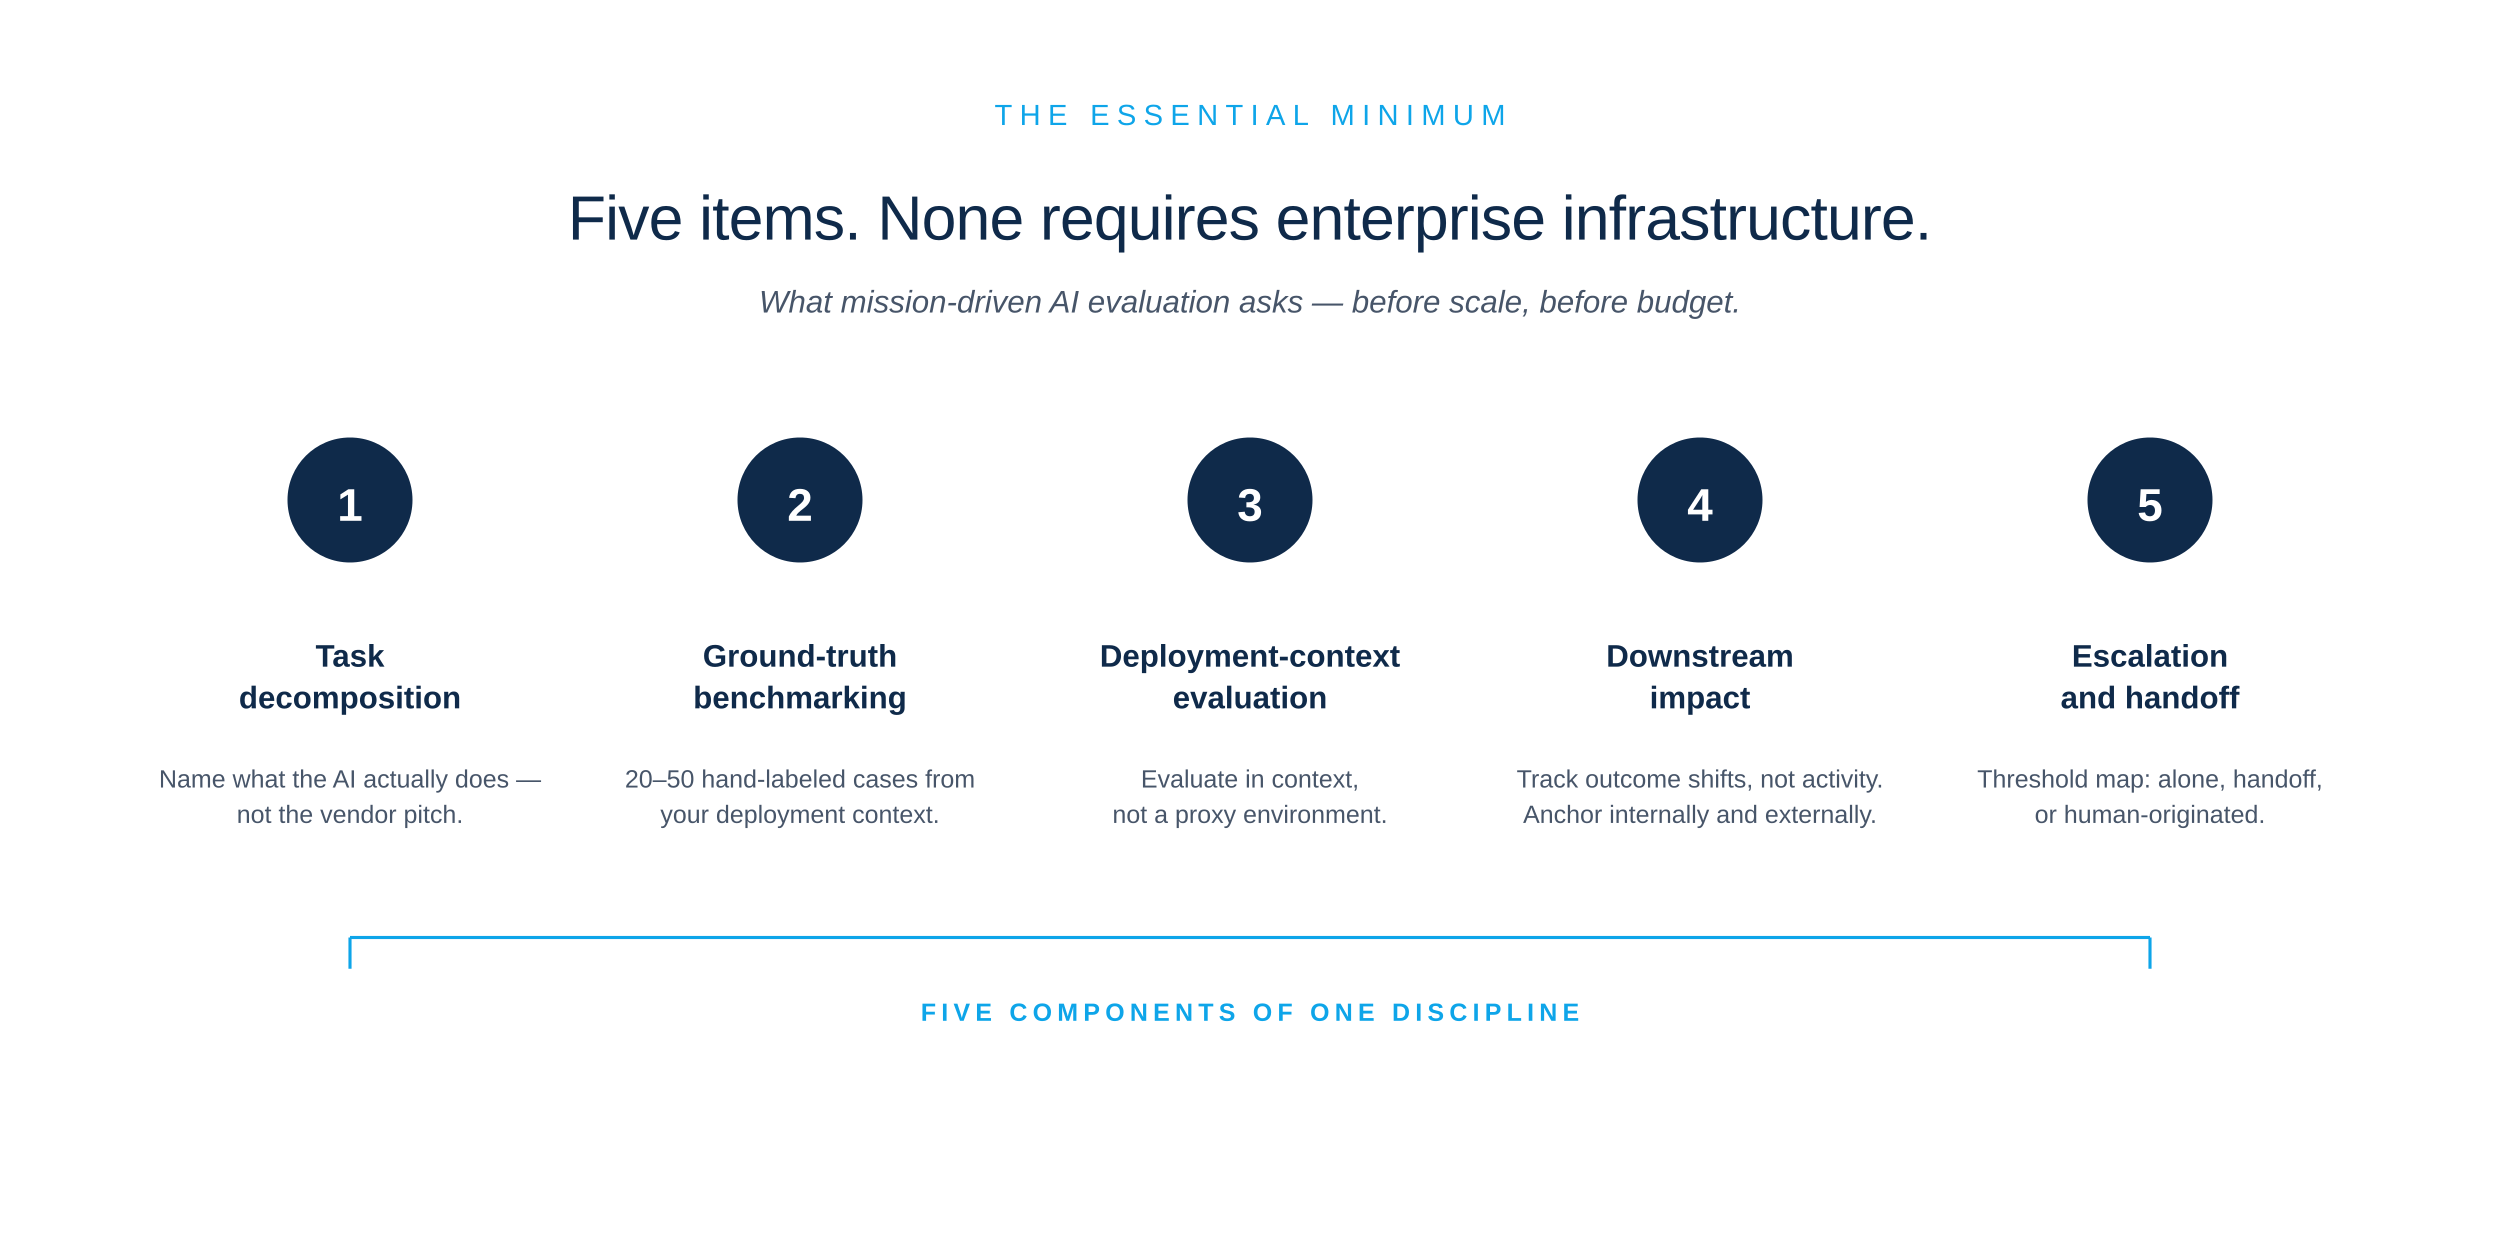
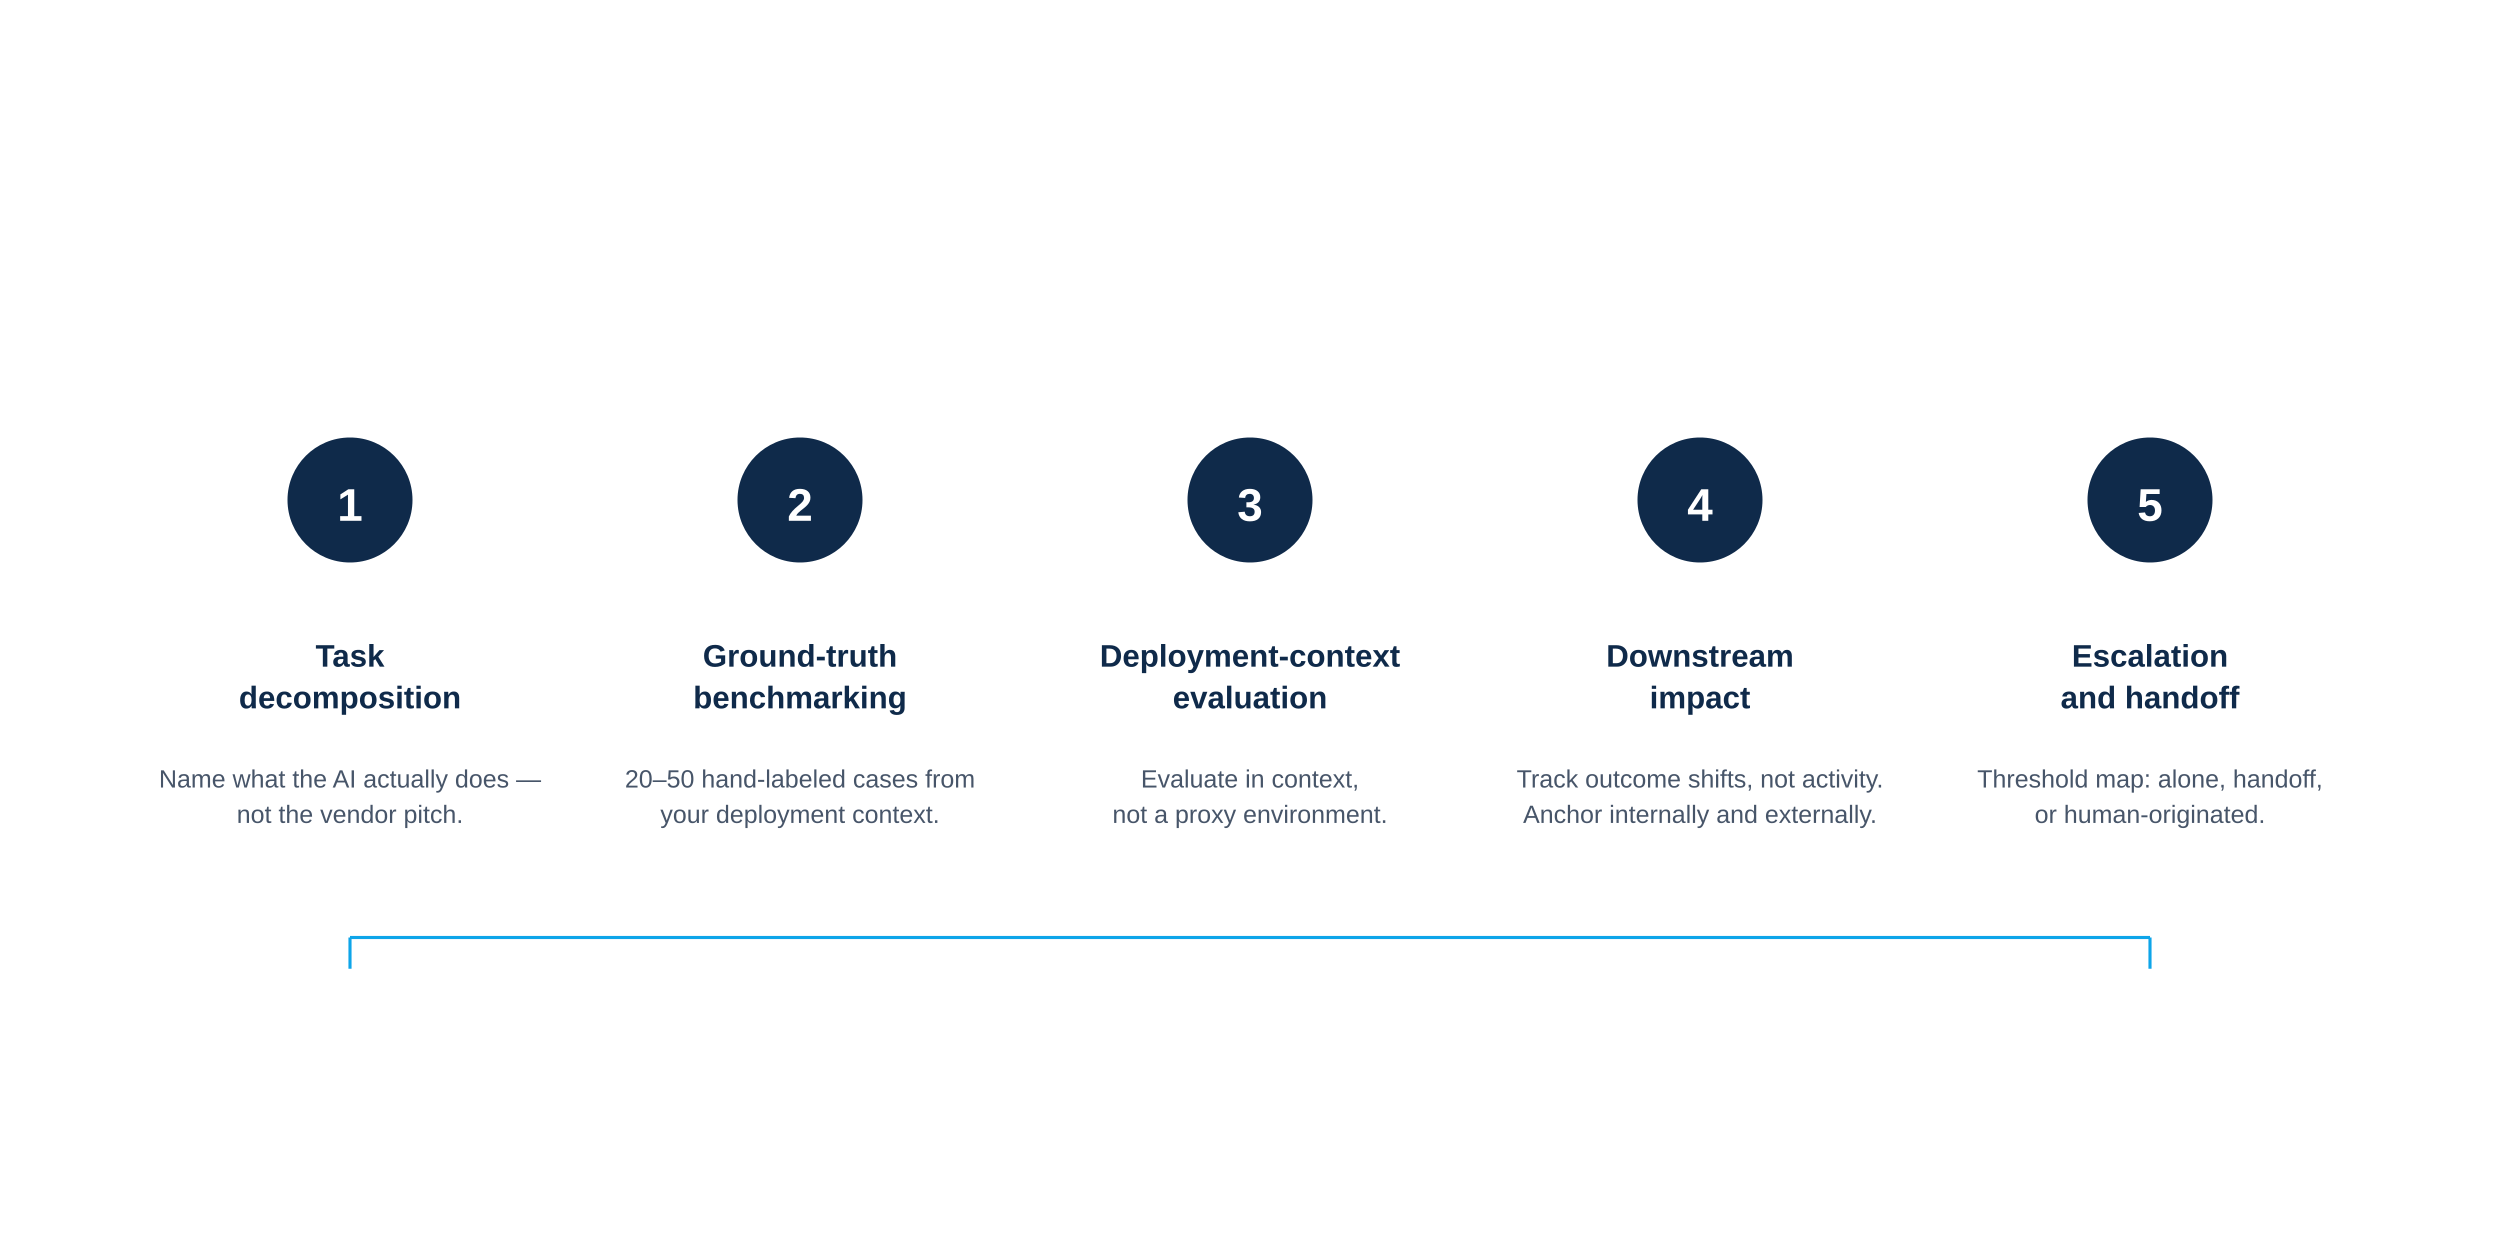
<svg xmlns="http://www.w3.org/2000/svg" viewBox="0 0 1200 600" role="img">
  <rect width="1200" height="600" fill="#FFFFFF" />
-   <text x="600" y="60" font-family="-apple-system, BlinkMacSystemFont, 'Helvetica Neue', Arial, sans-serif" font-size="14" font-weight="500" letter-spacing="3.5" fill="#0EA5E9" text-anchor="middle">THE ESSENTIAL MINIMUM</text>
-   <text x="600" y="115" font-family="-apple-system, BlinkMacSystemFont, 'Helvetica Neue', Arial, sans-serif" font-size="30" font-weight="500" letter-spacing="-0.4" fill="#0F2A4A" text-anchor="middle">Five items. None requires enterprise infrastructure.</text>
-   <text x="600" y="150" font-family="-apple-system, BlinkMacSystemFont, 'Helvetica Neue', Arial, sans-serif" font-size="15" font-style="italic" fill="#475569" text-anchor="middle">What mission-driven AI evaluation asks — before scale, before budget.</text>
  <g transform="translate(168, 0)">
    <circle cx="0" cy="240" r="30" fill="#0F2A4A" />
    <text x="0" y="250" font-family="-apple-system, BlinkMacSystemFont, 'Helvetica Neue', Arial, sans-serif" font-size="22" font-weight="600" fill="#FFFFFF" text-anchor="middle">1</text>
    <text x="0" y="320" font-family="-apple-system, BlinkMacSystemFont, 'Helvetica Neue', Arial, sans-serif" font-size="15" font-weight="600" fill="#0F2A4A" text-anchor="middle">Task</text>
    <text x="0" y="340" font-family="-apple-system, BlinkMacSystemFont, 'Helvetica Neue', Arial, sans-serif" font-size="15" font-weight="600" fill="#0F2A4A" text-anchor="middle">decomposition</text>
    <text x="0" y="378" font-family="-apple-system, BlinkMacSystemFont, 'Helvetica Neue', Arial, sans-serif" font-size="12" fill="#475569" text-anchor="middle">Name what the AI actually does —</text>
    <text x="0" y="395" font-family="-apple-system, BlinkMacSystemFont, 'Helvetica Neue', Arial, sans-serif" font-size="12" fill="#475569" text-anchor="middle">not the vendor pitch.</text>
  </g>
  <g transform="translate(384, 0)">
    <circle cx="0" cy="240" r="30" fill="#0F2A4A" />
    <text x="0" y="250" font-family="-apple-system, BlinkMacSystemFont, 'Helvetica Neue', Arial, sans-serif" font-size="22" font-weight="600" fill="#FFFFFF" text-anchor="middle">2</text>
    <text x="0" y="320" font-family="-apple-system, BlinkMacSystemFont, 'Helvetica Neue', Arial, sans-serif" font-size="15" font-weight="600" fill="#0F2A4A" text-anchor="middle">Ground-truth</text>
    <text x="0" y="340" font-family="-apple-system, BlinkMacSystemFont, 'Helvetica Neue', Arial, sans-serif" font-size="15" font-weight="600" fill="#0F2A4A" text-anchor="middle">benchmarking</text>
    <text x="0" y="378" font-family="-apple-system, BlinkMacSystemFont, 'Helvetica Neue', Arial, sans-serif" font-size="12" fill="#475569" text-anchor="middle">20–50 hand-labeled cases from</text>
    <text x="0" y="395" font-family="-apple-system, BlinkMacSystemFont, 'Helvetica Neue', Arial, sans-serif" font-size="12" fill="#475569" text-anchor="middle">your deployment context.</text>
  </g>
  <g transform="translate(600, 0)">
    <circle cx="0" cy="240" r="30" fill="#0F2A4A" />
    <text x="0" y="250" font-family="-apple-system, BlinkMacSystemFont, 'Helvetica Neue', Arial, sans-serif" font-size="22" font-weight="600" fill="#FFFFFF" text-anchor="middle">3</text>
    <text x="0" y="320" font-family="-apple-system, BlinkMacSystemFont, 'Helvetica Neue', Arial, sans-serif" font-size="15" font-weight="600" fill="#0F2A4A" text-anchor="middle">Deployment-context</text>
    <text x="0" y="340" font-family="-apple-system, BlinkMacSystemFont, 'Helvetica Neue', Arial, sans-serif" font-size="15" font-weight="600" fill="#0F2A4A" text-anchor="middle">evaluation</text>
    <text x="0" y="378" font-family="-apple-system, BlinkMacSystemFont, 'Helvetica Neue', Arial, sans-serif" font-size="12" fill="#475569" text-anchor="middle">Evaluate in context,</text>
    <text x="0" y="395" font-family="-apple-system, BlinkMacSystemFont, 'Helvetica Neue', Arial, sans-serif" font-size="12" fill="#475569" text-anchor="middle">not a proxy environment.</text>
  </g>
  <g transform="translate(816, 0)">
    <circle cx="0" cy="240" r="30" fill="#0F2A4A" />
    <text x="0" y="250" font-family="-apple-system, BlinkMacSystemFont, 'Helvetica Neue', Arial, sans-serif" font-size="22" font-weight="600" fill="#FFFFFF" text-anchor="middle">4</text>
    <text x="0" y="320" font-family="-apple-system, BlinkMacSystemFont, 'Helvetica Neue', Arial, sans-serif" font-size="15" font-weight="600" fill="#0F2A4A" text-anchor="middle">Downstream</text>
    <text x="0" y="340" font-family="-apple-system, BlinkMacSystemFont, 'Helvetica Neue', Arial, sans-serif" font-size="15" font-weight="600" fill="#0F2A4A" text-anchor="middle">impact</text>
    <text x="0" y="378" font-family="-apple-system, BlinkMacSystemFont, 'Helvetica Neue', Arial, sans-serif" font-size="12" fill="#475569" text-anchor="middle">Track outcome shifts, not activity.</text>
    <text x="0" y="395" font-family="-apple-system, BlinkMacSystemFont, 'Helvetica Neue', Arial, sans-serif" font-size="12" fill="#475569" text-anchor="middle">Anchor internally and externally.</text>
  </g>
  <g transform="translate(1032, 0)">
    <circle cx="0" cy="240" r="30" fill="#0F2A4A" />
    <text x="0" y="250" font-family="-apple-system, BlinkMacSystemFont, 'Helvetica Neue', Arial, sans-serif" font-size="22" font-weight="600" fill="#FFFFFF" text-anchor="middle">5</text>
    <text x="0" y="320" font-family="-apple-system, BlinkMacSystemFont, 'Helvetica Neue', Arial, sans-serif" font-size="15" font-weight="600" fill="#0F2A4A" text-anchor="middle">Escalation</text>
    <text x="0" y="340" font-family="-apple-system, BlinkMacSystemFont, 'Helvetica Neue', Arial, sans-serif" font-size="15" font-weight="600" fill="#0F2A4A" text-anchor="middle">and handoff</text>
    <text x="0" y="378" font-family="-apple-system, BlinkMacSystemFont, 'Helvetica Neue', Arial, sans-serif" font-size="12" fill="#475569" text-anchor="middle">Threshold map: alone, handoff,</text>
    <text x="0" y="395" font-family="-apple-system, BlinkMacSystemFont, 'Helvetica Neue', Arial, sans-serif" font-size="12" fill="#475569" text-anchor="middle">or human-originated.</text>
  </g>
  <g>
    <line x1="168" y1="450" x2="1032" y2="450" stroke="#0EA5E9" stroke-width="1.5" />
    <line x1="168" y1="450" x2="168" y2="465" stroke="#0EA5E9" stroke-width="1.5" />
    <line x1="1032" y1="450" x2="1032" y2="465" stroke="#0EA5E9" stroke-width="1.5" />
-     <text x="600" y="490" font-family="-apple-system, BlinkMacSystemFont, 'Helvetica Neue', Arial, sans-serif" font-size="12" font-weight="600" letter-spacing="2.5" fill="#0EA5E9" text-anchor="middle">FIVE COMPONENTS OF ONE DISCIPLINE</text>
  </g>
</svg>
